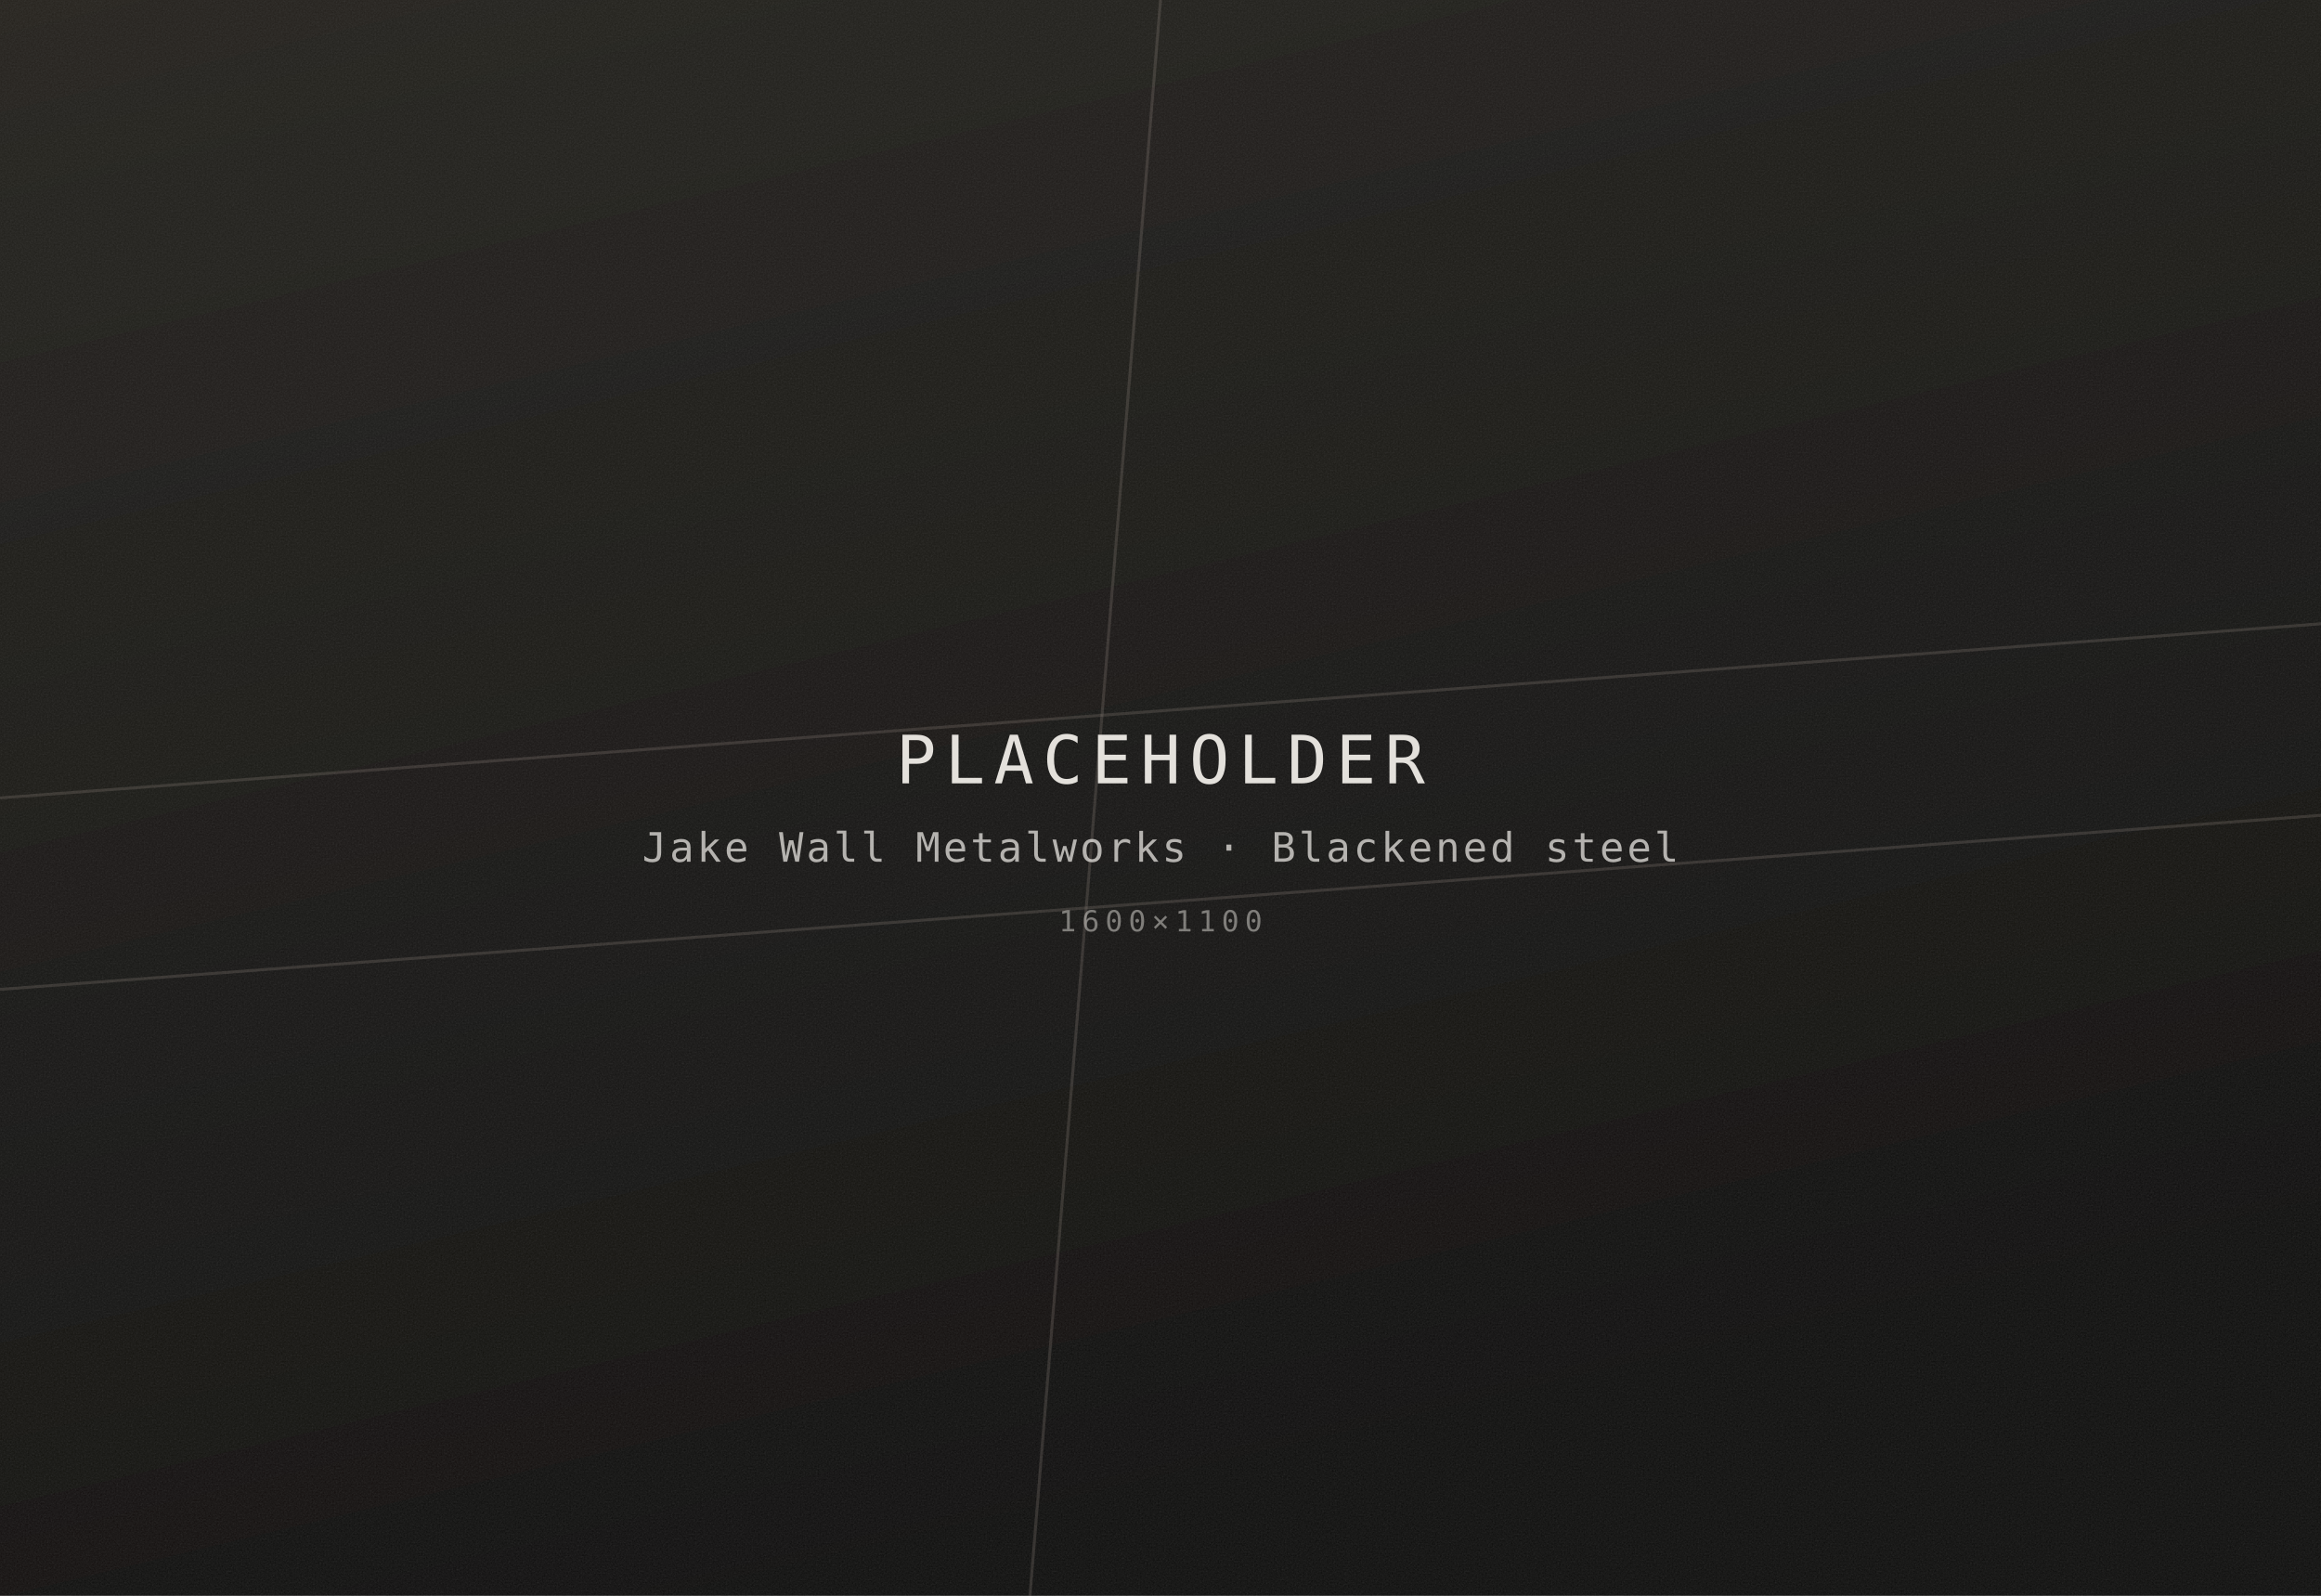
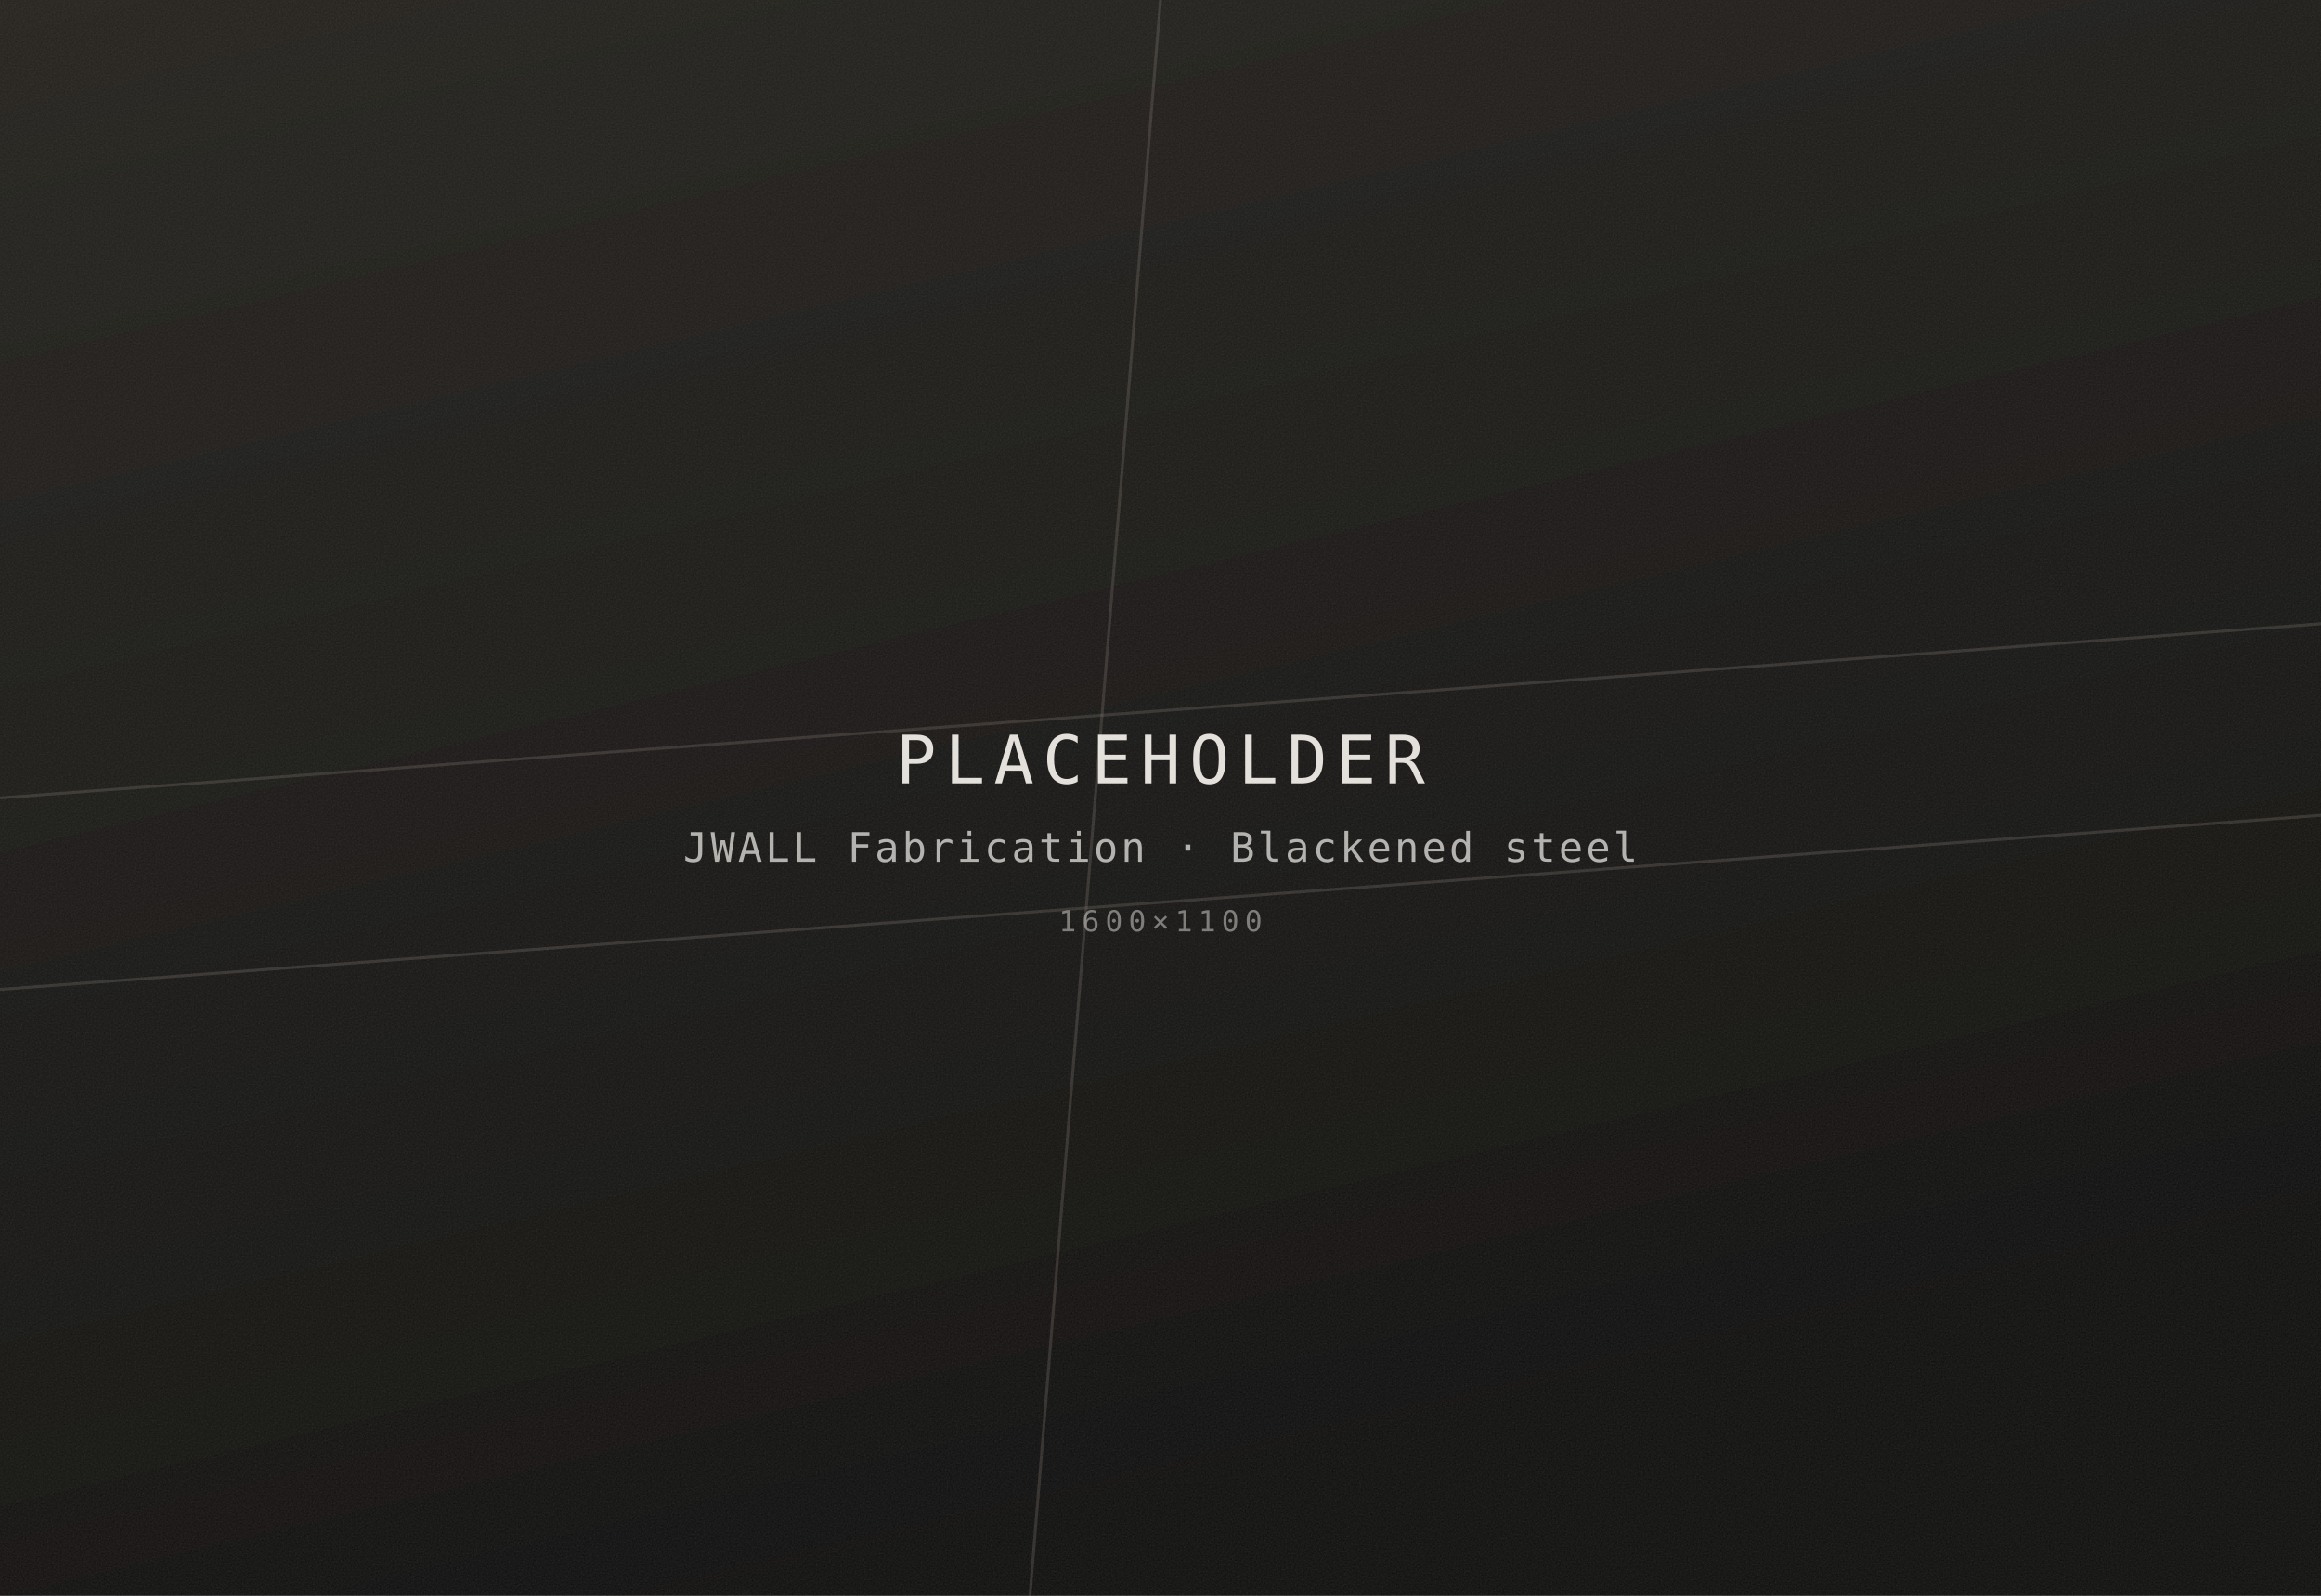
<svg xmlns="http://www.w3.org/2000/svg" width="1600" height="1100" viewBox="0 0 1600 1100" role="img">
  <defs>
    <linearGradient id="g" x1="0" y1="0" x2="0.35" y2="1">
      <stop offset="0" stop-color="#26241f" />
      <stop offset="1" stop-color="#0f0e0d" />
    </linearGradient>
    <filter id="grain">
      <feTurbulence type="fractalNoise" baseFrequency="0.9" numOctaves="2" stitchTiles="stitch" />
      <feColorMatrix type="saturate" values="0" />
      <feComponentTransfer>
        <feFuncA type="linear" slope="0.06" />
      </feComponentTransfer>
      <feComposite operator="over" in2="SourceGraphic" />
    </filter>
  </defs>
  <rect width="1600" height="1100" fill="url(#g)" />
  <rect width="1600" height="1100" fill="url(#g)" filter="url(#grain)" opacity="0.5" />
  <g stroke="#8a8078" stroke-opacity="0.28" stroke-width="2">
    <line x1="0" y1="550" x2="1600" y2="430" />
    <line x1="0" y1="682" x2="1600" y2="562" />
    <line x1="800" y1="0" x2="710" y2="1100" />
  </g>
  <g font-family="ui-monospace, monospace" fill="#f4f1ec" text-anchor="middle">
    <text x="800" y="540" font-size="46" letter-spacing="6" opacity="0.92">PLACEHOLDER</text>
-     <text x="800" y="594" font-size="28" letter-spacing="2" opacity="0.7">Jake Wall Metalworks · Blackened steel</text>
+     <text x="800" y="594" font-size="28" letter-spacing="2" opacity="0.7">JWALL Fabrication · Blackened steel</text>
    <text x="800" y="642" font-size="20" letter-spacing="4" opacity="0.45">1600×1100</text>
  </g>
</svg>
